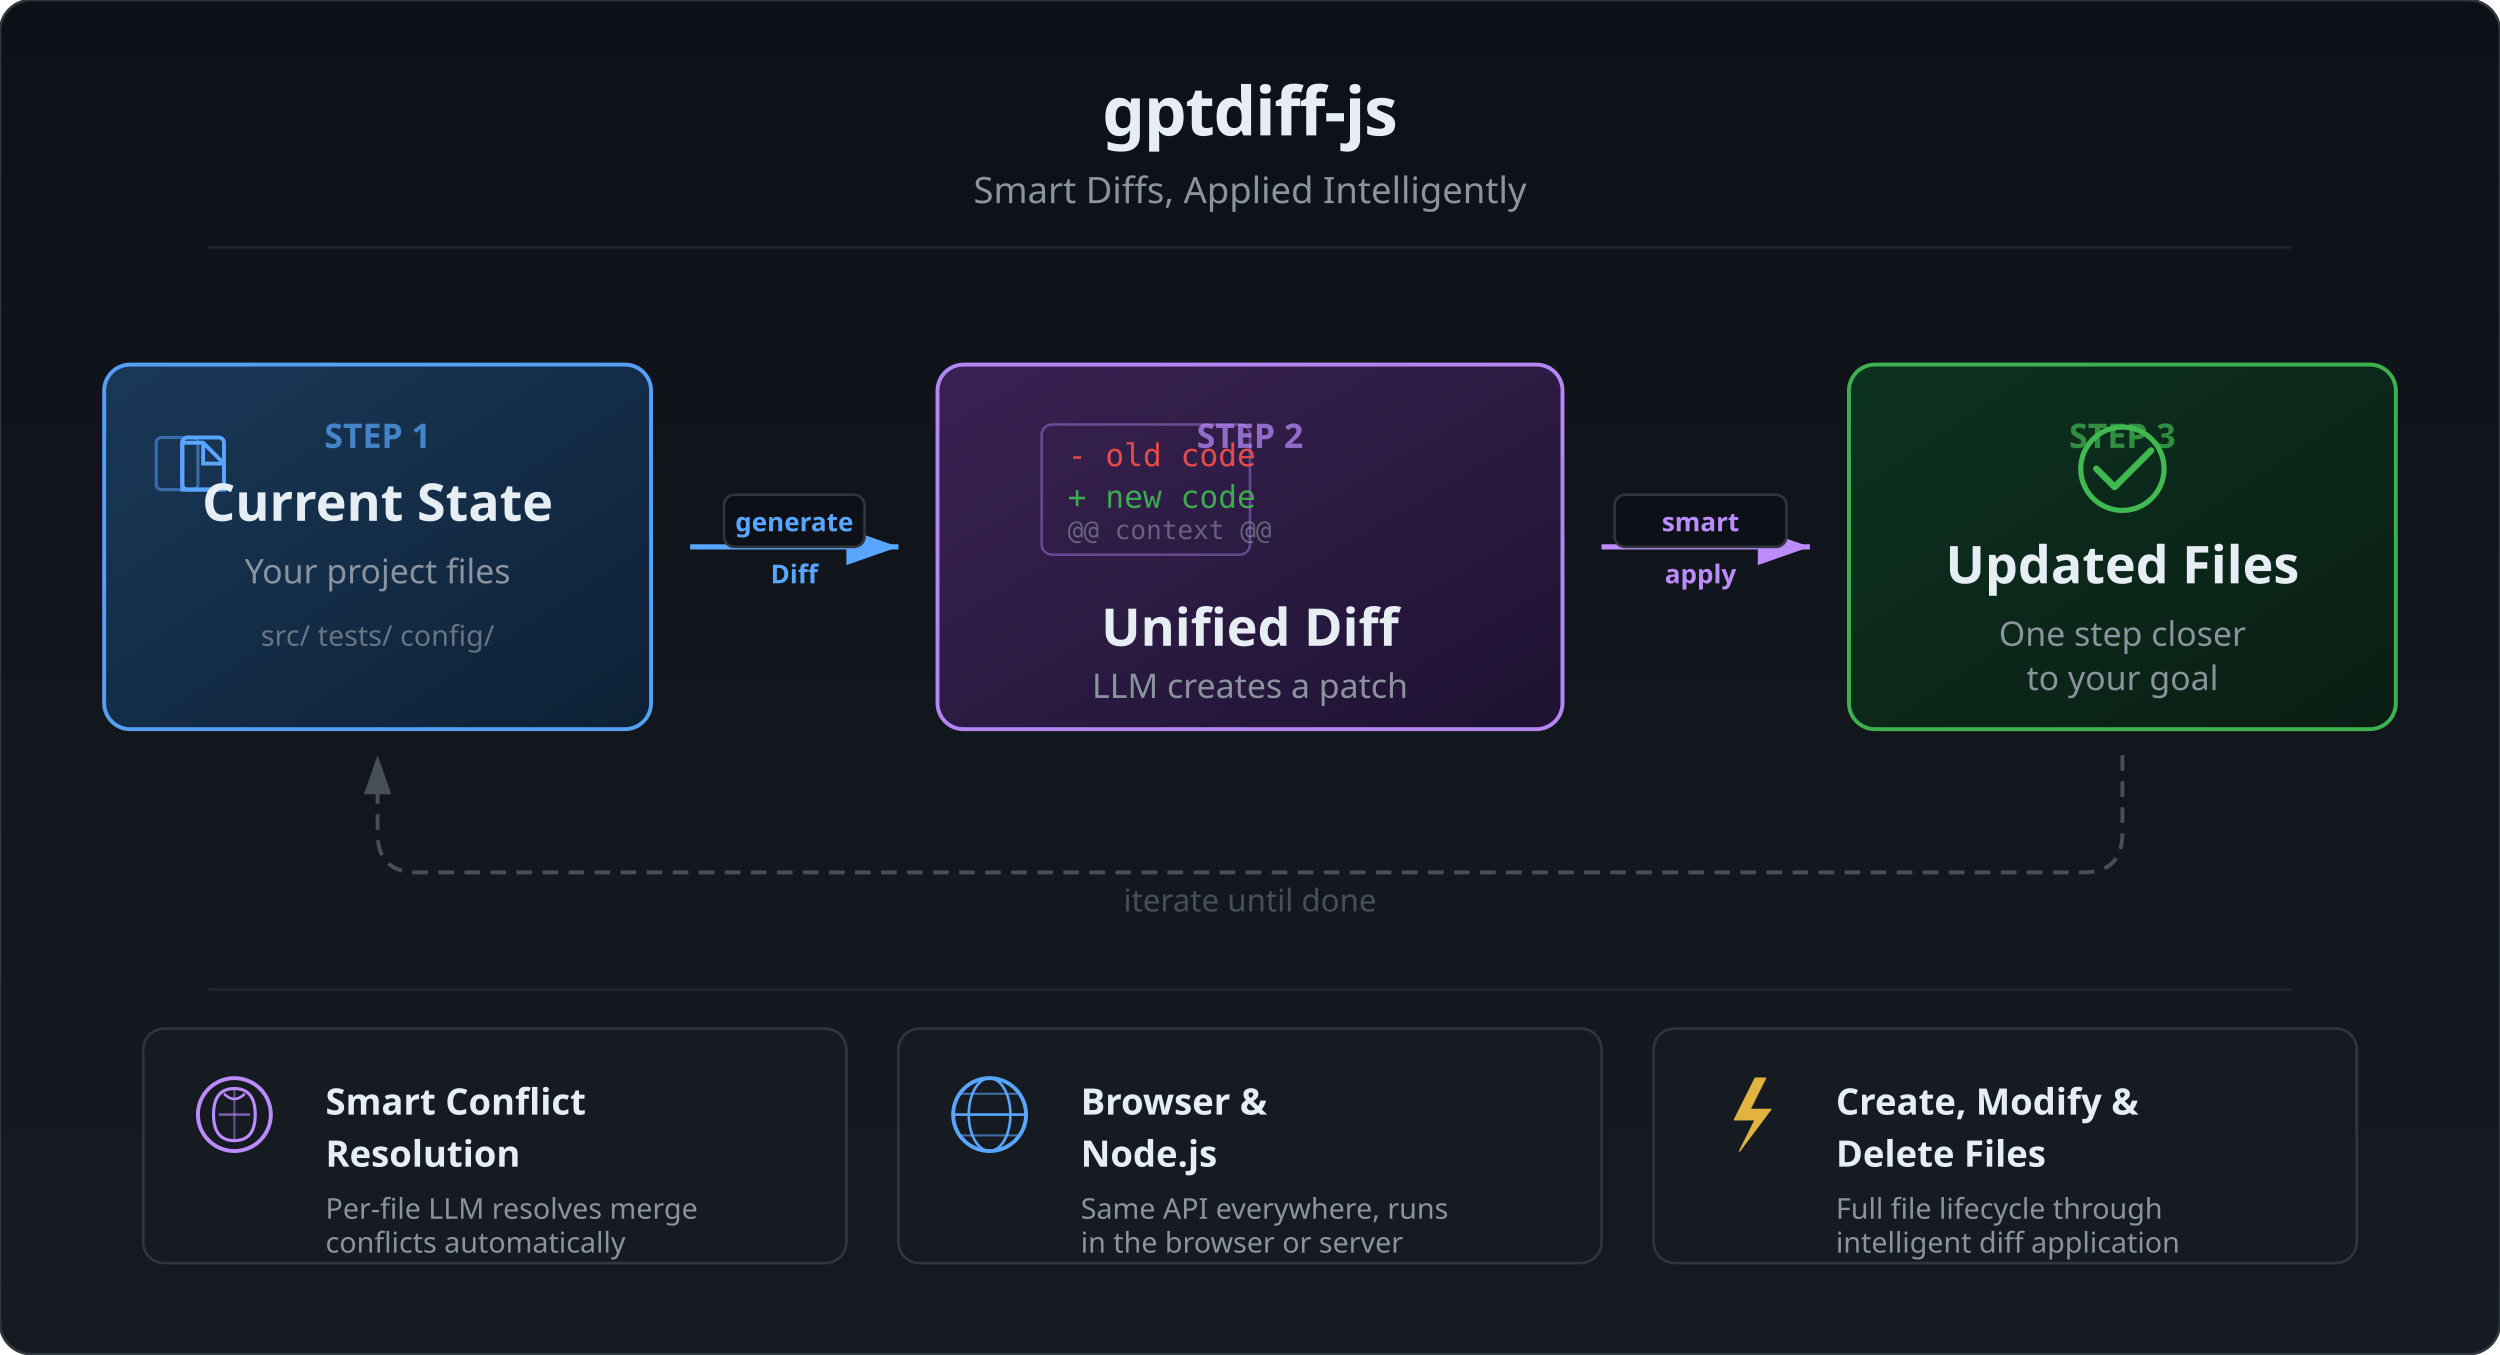
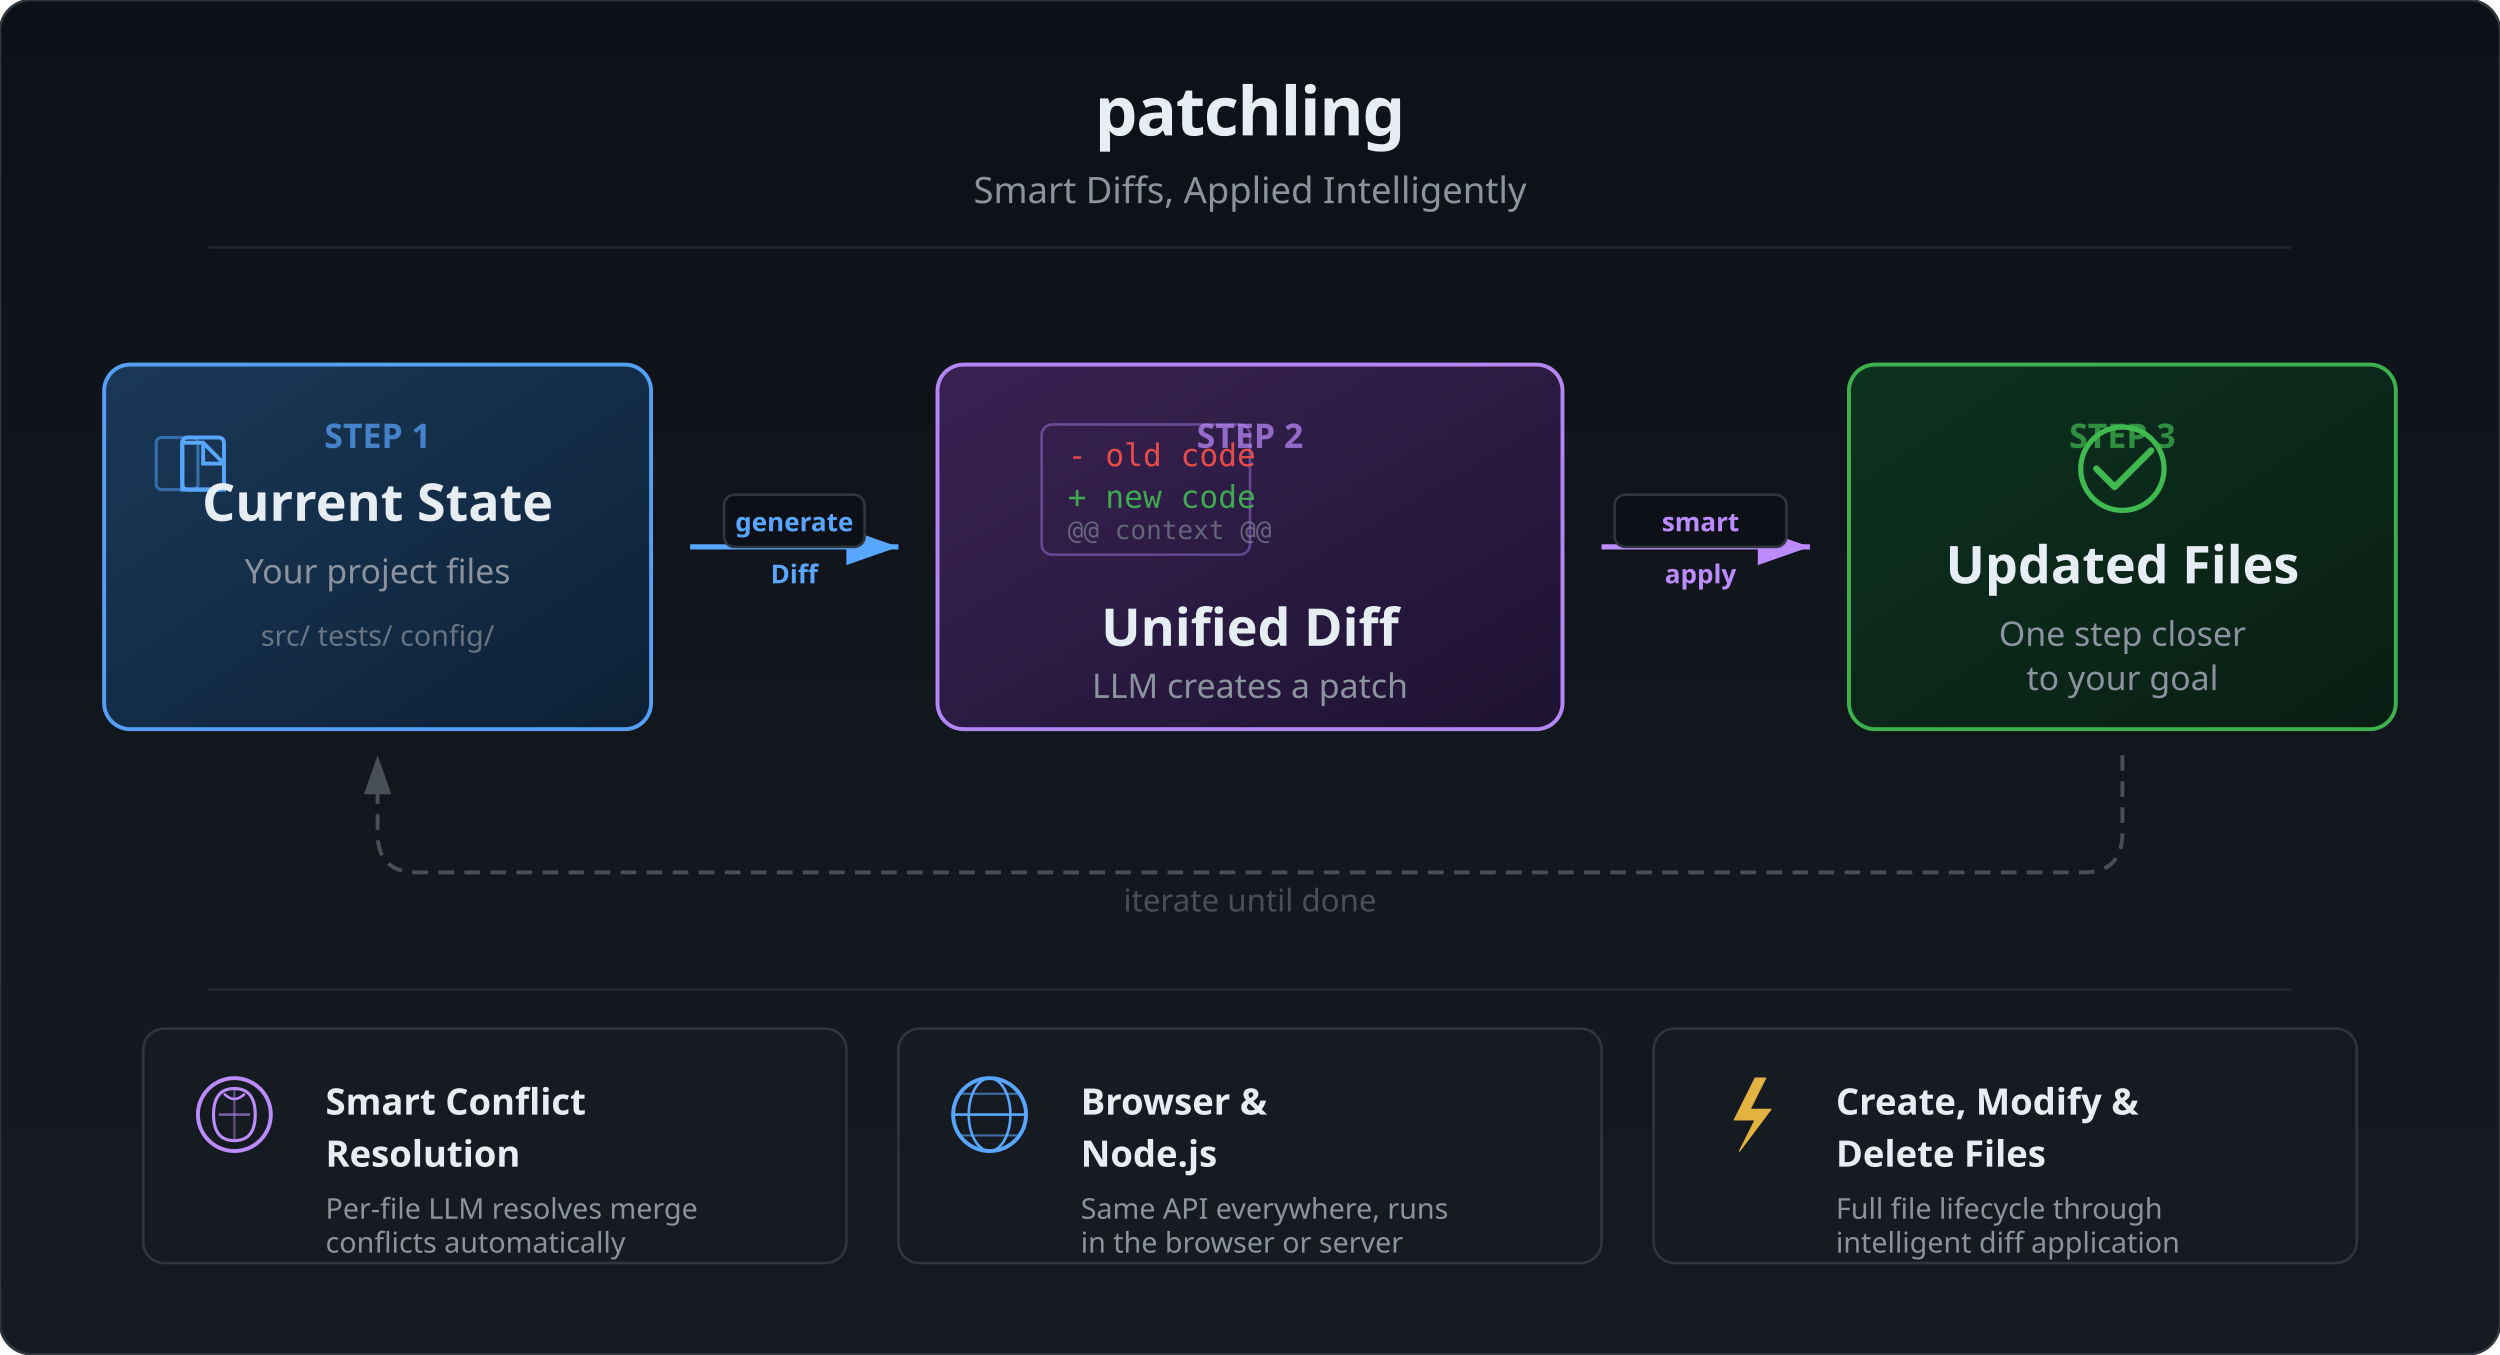
<svg xmlns="http://www.w3.org/2000/svg" viewBox="0 0 960 520" font-family="Segoe UI, system-ui, -apple-system, sans-serif">
  <defs>
    <linearGradient id="bg" x1="0" y1="0" x2="0" y2="1">
      <stop offset="0%" stop-color="#0d1117" />
      <stop offset="100%" stop-color="#161b22" />
    </linearGradient>
    <linearGradient id="blueBox" x1="0" y1="0" x2="1" y2="1">
      <stop offset="0%" stop-color="#1a3a5c" />
      <stop offset="100%" stop-color="#0d2137" />
    </linearGradient>
    <linearGradient id="purpleBox" x1="0" y1="0" x2="1" y2="1">
      <stop offset="0%" stop-color="#3b2356" />
      <stop offset="100%" stop-color="#1e1233" />
    </linearGradient>
    <linearGradient id="greenBox" x1="0" y1="0" x2="1" y2="1">
      <stop offset="0%" stop-color="#0d3320" />
      <stop offset="100%" stop-color="#091f14" />
    </linearGradient>
    <filter id="glow">
      <feGaussianBlur stdDeviation="3" result="blur" />
      <feMerge>
        <feMergeNode in="blur" />
        <feMergeNode in="SourceGraphic" />
      </feMerge>
    </filter>
    <marker id="arrowBlue" viewBox="0 0 10 7" refX="10" refY="3.5" markerWidth="10" markerHeight="7" orient="auto-start-reverse">
      <path d="M0,0 L10,3.5 L0,7z" fill="#58a6ff" />
    </marker>
    <marker id="arrowPurple" viewBox="0 0 10 7" refX="10" refY="3.5" markerWidth="10" markerHeight="7" orient="auto-start-reverse">
      <path d="M0,0 L10,3.5 L0,7z" fill="#bc8cff" />
    </marker>
    <marker id="arrowGreen" viewBox="0 0 10 7" refX="10" refY="3.5" markerWidth="10" markerHeight="7" orient="auto-start-reverse">
      <path d="M0,0 L10,3.5 L0,7z" fill="#3fb950" />
    </marker>
    <marker id="arrowDim" viewBox="0 0 10 7" refX="10" refY="3.5" markerWidth="10" markerHeight="7" orient="auto-start-reverse">
      <path d="M0,0 L10,3.5 L0,7z" fill="#484f58" />
    </marker>
  </defs>
  <rect width="960" height="520" rx="12" fill="url(#bg)" stroke="#30363d" stroke-width="1" />
-   <text x="480" y="52" text-anchor="middle" fill="#e6edf3" font-size="26" font-weight="700" letter-spacing="-0.5">gptdiff-js</text>
+   <text x="480" y="52" text-anchor="middle" fill="#e6edf3" font-size="26" font-weight="700" letter-spacing="-0.5">patchling</text>
  <text x="480" y="78" text-anchor="middle" fill="#8b949e" font-size="14" font-weight="400">Smart Diffs, Applied Intelligently</text>
  <line x1="80" y1="95" x2="880" y2="95" stroke="#21262d" stroke-width="1" />
  <rect x="40" y="140" width="210" height="140" rx="10" fill="url(#blueBox)" stroke="#58a6ff" stroke-width="1.5" opacity="0.95" />
  <rect x="70" y="168" width="16" height="20" rx="2" fill="none" stroke="#58a6ff" stroke-width="1.5" />
  <path d="M70,170 L78,170 L86,178 L86,188 L70,188z" fill="none" stroke="#58a6ff" stroke-width="1.5" />
  <path d="M78,170 L78,178 L86,178" fill="none" stroke="#58a6ff" stroke-width="1.5" />
  <rect x="60" y="168" width="16" height="20" rx="2" fill="none" stroke="#58a6ff" stroke-width="1.2" opacity="0.5" />
  <text x="145" y="172" text-anchor="middle" fill="#58a6ff" font-size="13" font-weight="600" opacity="0.7">STEP 1</text>
  <text x="145" y="200" text-anchor="middle" fill="#e6edf3" font-size="20" font-weight="700">Current State</text>
  <text x="145" y="224" text-anchor="middle" fill="#8b949e" font-size="13">Your project files</text>
  <text x="145" y="248" text-anchor="middle" fill="#8b949e" font-size="11" opacity="0.7">src/  tests/  config/</text>
  <line x1="265" y1="210" x2="345" y2="210" stroke="#58a6ff" stroke-width="2" marker-end="url(#arrowBlue)" />
  <rect x="278" y="190" width="54" height="20" rx="4" fill="#0d1117" stroke="#30363d" stroke-width="1" />
  <text x="305" y="204" text-anchor="middle" fill="#58a6ff" font-size="10" font-weight="600">generate</text>
  <text x="305" y="224" text-anchor="middle" fill="#58a6ff" font-size="10" font-weight="600">Diff</text>
  <rect x="360" y="140" width="240" height="140" rx="10" fill="url(#purpleBox)" stroke="#bc8cff" stroke-width="1.5" opacity="0.95" />
  <rect x="400" y="163" width="80" height="50" rx="4" fill="none" stroke="#bc8cff" stroke-width="1" opacity="0.4" />
  <text x="410" y="179" fill="#f85149" font-size="12" font-family="monospace" opacity="0.9">- old code</text>
  <text x="410" y="195" fill="#3fb950" font-size="12" font-family="monospace" opacity="0.9">+ new code</text>
  <text x="410" y="207" fill="#8b949e" font-size="10" font-family="monospace" opacity="0.6">@@ context @@</text>
  <text x="480" y="172" text-anchor="middle" fill="#bc8cff" font-size="13" font-weight="600" opacity="0.7">STEP 2</text>
  <text x="480" y="248" text-anchor="middle" fill="#e6edf3" font-size="20" font-weight="700">Unified Diff</text>
  <text x="480" y="268" text-anchor="middle" fill="#8b949e" font-size="13">LLM creates a patch</text>
  <line x1="615" y1="210" x2="695" y2="210" stroke="#bc8cff" stroke-width="2" marker-end="url(#arrowPurple)" />
  <rect x="620" y="190" width="66" height="20" rx="4" fill="#0d1117" stroke="#30363d" stroke-width="1" />
  <text x="653" y="204" text-anchor="middle" fill="#bc8cff" font-size="10" font-weight="600">smart</text>
  <text x="653" y="224" text-anchor="middle" fill="#bc8cff" font-size="10" font-weight="600">apply</text>
  <rect x="710" y="140" width="210" height="140" rx="10" fill="url(#greenBox)" stroke="#3fb950" stroke-width="1.5" opacity="0.95" />
  <circle cx="815" cy="180" r="16" fill="none" stroke="#3fb950" stroke-width="2" />
  <path d="M805,180 L812,187 L826,173" fill="none" stroke="#3fb950" stroke-width="2.5" stroke-linecap="round" stroke-linejoin="round" />
  <text x="815" y="172" text-anchor="middle" fill="#3fb950" font-size="13" font-weight="600" opacity="0.7">STEP 3</text>
  <text x="815" y="224" text-anchor="middle" fill="#e6edf3" font-size="20" font-weight="700">Updated Files</text>
  <text x="815" y="248" text-anchor="middle" fill="#8b949e" font-size="13">One step closer</text>
  <text x="815" y="265" text-anchor="middle" fill="#8b949e" font-size="13">to your goal</text>
  <path d="M815,290 L815,320 Q815,335 800,335 L160,335 Q145,335 145,320 L145,290" fill="none" stroke="#484f58" stroke-width="1.5" stroke-dasharray="6,4" marker-end="url(#arrowDim)" />
  <text x="480" y="350" text-anchor="middle" fill="#484f58" font-size="12" font-weight="500">iterate until done</text>
  <line x1="80" y1="380" x2="880" y2="380" stroke="#21262d" stroke-width="1" />
  <rect x="55" y="395" width="270" height="90" rx="8" fill="#161b22" stroke="#30363d" stroke-width="1" />
  <circle cx="90" cy="428" r="14" fill="none" stroke="#bc8cff" stroke-width="1.5" />
  <path d="M82,428 Q82,418 90,418 Q98,418 98,428 Q98,438 90,438 Q82,438 82,428" fill="none" stroke="#bc8cff" stroke-width="1.2" />
  <path d="M86,420 Q90,424 94,420" fill="none" stroke="#bc8cff" stroke-width="1" />
  <path d="M84,428 L96,428" stroke="#bc8cff" stroke-width="1" opacity="0.6" />
  <path d="M90,418 L90,438" stroke="#bc8cff" stroke-width="1" opacity="0.4" />
  <text x="125" y="428" fill="#e6edf3" font-size="14" font-weight="600">Smart Conflict</text>
  <text x="125" y="448" fill="#e6edf3" font-size="14" font-weight="600">Resolution</text>
  <text x="125" y="468" fill="#8b949e" font-size="11">Per-file LLM resolves merge</text>
  <text x="125" y="481" fill="#8b949e" font-size="11">conflicts automatically</text>
  <rect x="345" y="395" width="270" height="90" rx="8" fill="#161b22" stroke="#30363d" stroke-width="1" />
  <circle cx="380" cy="428" r="14" fill="none" stroke="#58a6ff" stroke-width="1.5" />
  <ellipse cx="380" cy="428" rx="8" ry="14" fill="none" stroke="#58a6ff" stroke-width="1" />
  <line x1="366" y1="428" x2="394" y2="428" stroke="#58a6ff" stroke-width="1" />
  <line x1="369" y1="420" x2="391" y2="420" stroke="#58a6ff" stroke-width="0.8" opacity="0.6" />
  <line x1="369" y1="436" x2="391" y2="436" stroke="#58a6ff" stroke-width="0.8" opacity="0.6" />
  <text x="415" y="428" fill="#e6edf3" font-size="14" font-weight="600">Browser &amp;</text>
  <text x="415" y="448" fill="#e6edf3" font-size="14" font-weight="600">Node.js</text>
  <text x="415" y="468" fill="#8b949e" font-size="11">Same API everywhere, runs</text>
  <text x="415" y="481" fill="#8b949e" font-size="11">in the browser or server</text>
  <rect x="635" y="395" width="270" height="90" rx="8" fill="#161b22" stroke="#30363d" stroke-width="1" />
  <path d="M674,414 L666,430 L674,430 L668,442 L680,426 L672,426 L678,414z" fill="#e3b341" stroke="#e3b341" stroke-width="0.5" stroke-linejoin="round" />
  <text x="705" y="428" fill="#e6edf3" font-size="14" font-weight="600">Create, Modify &amp;</text>
  <text x="705" y="448" fill="#e6edf3" font-size="14" font-weight="600">Delete Files</text>
  <text x="705" y="468" fill="#8b949e" font-size="11">Full file lifecycle through</text>
  <text x="705" y="481" fill="#8b949e" font-size="11">intelligent diff application</text>
</svg>
